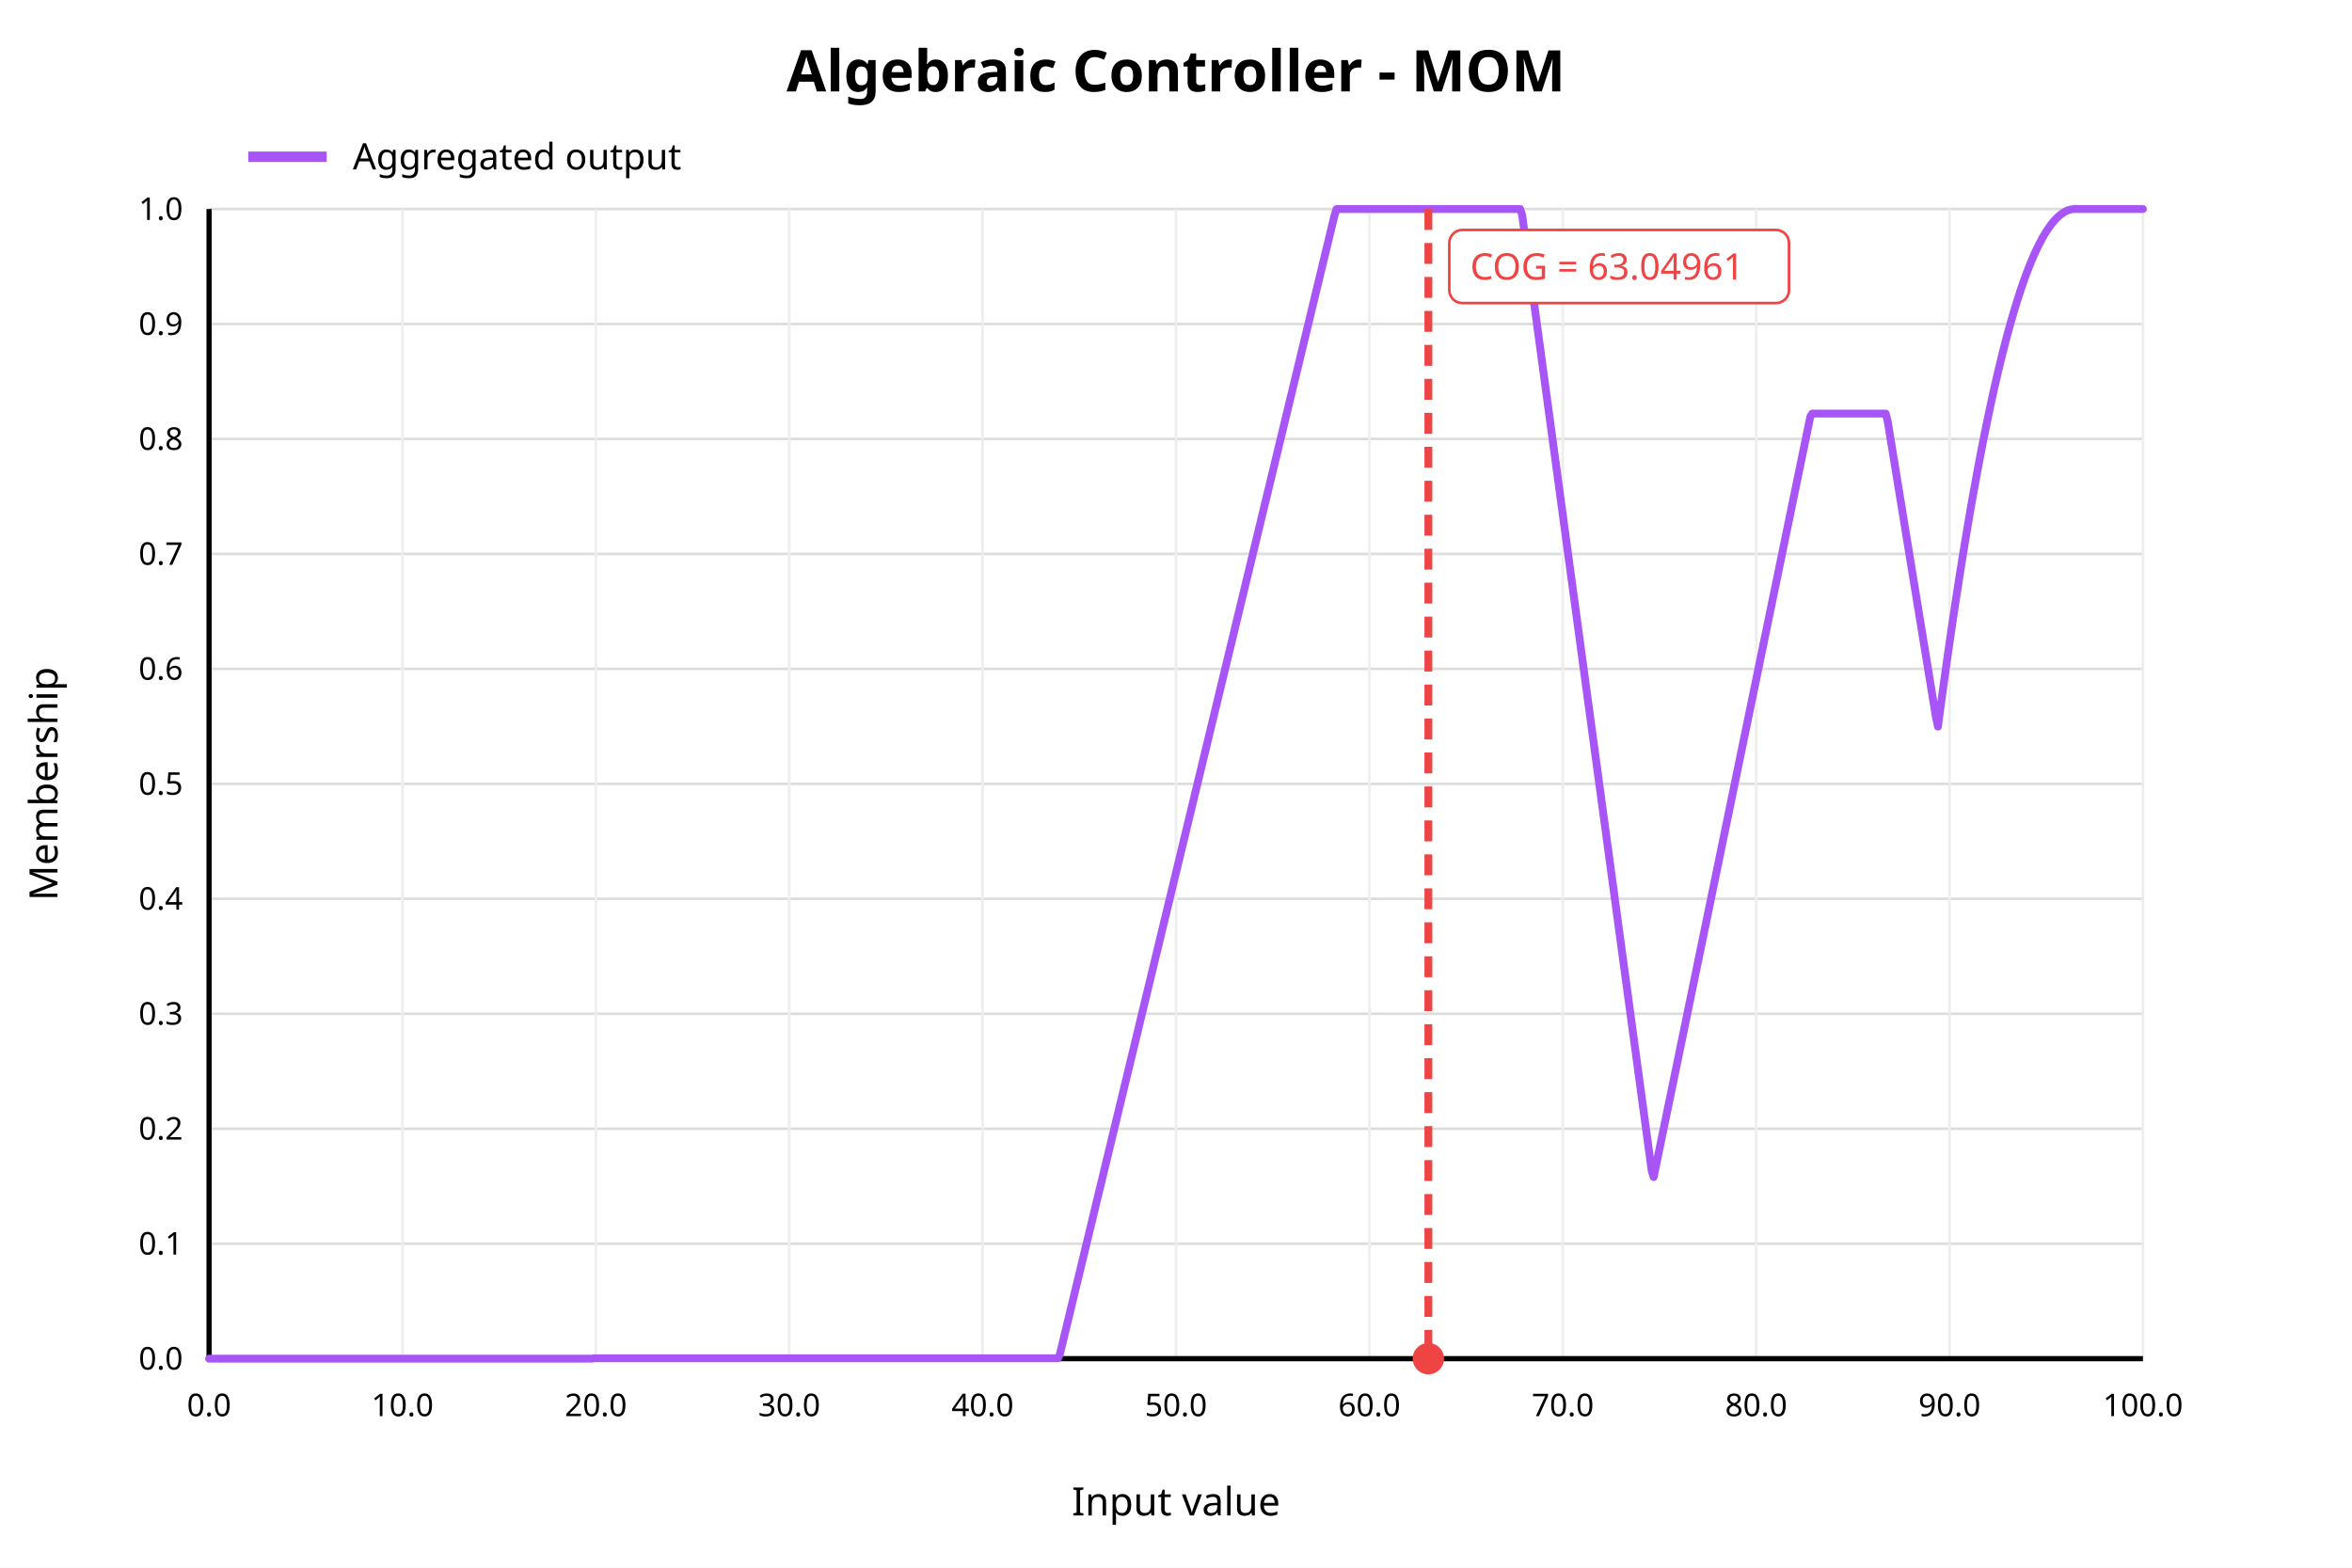
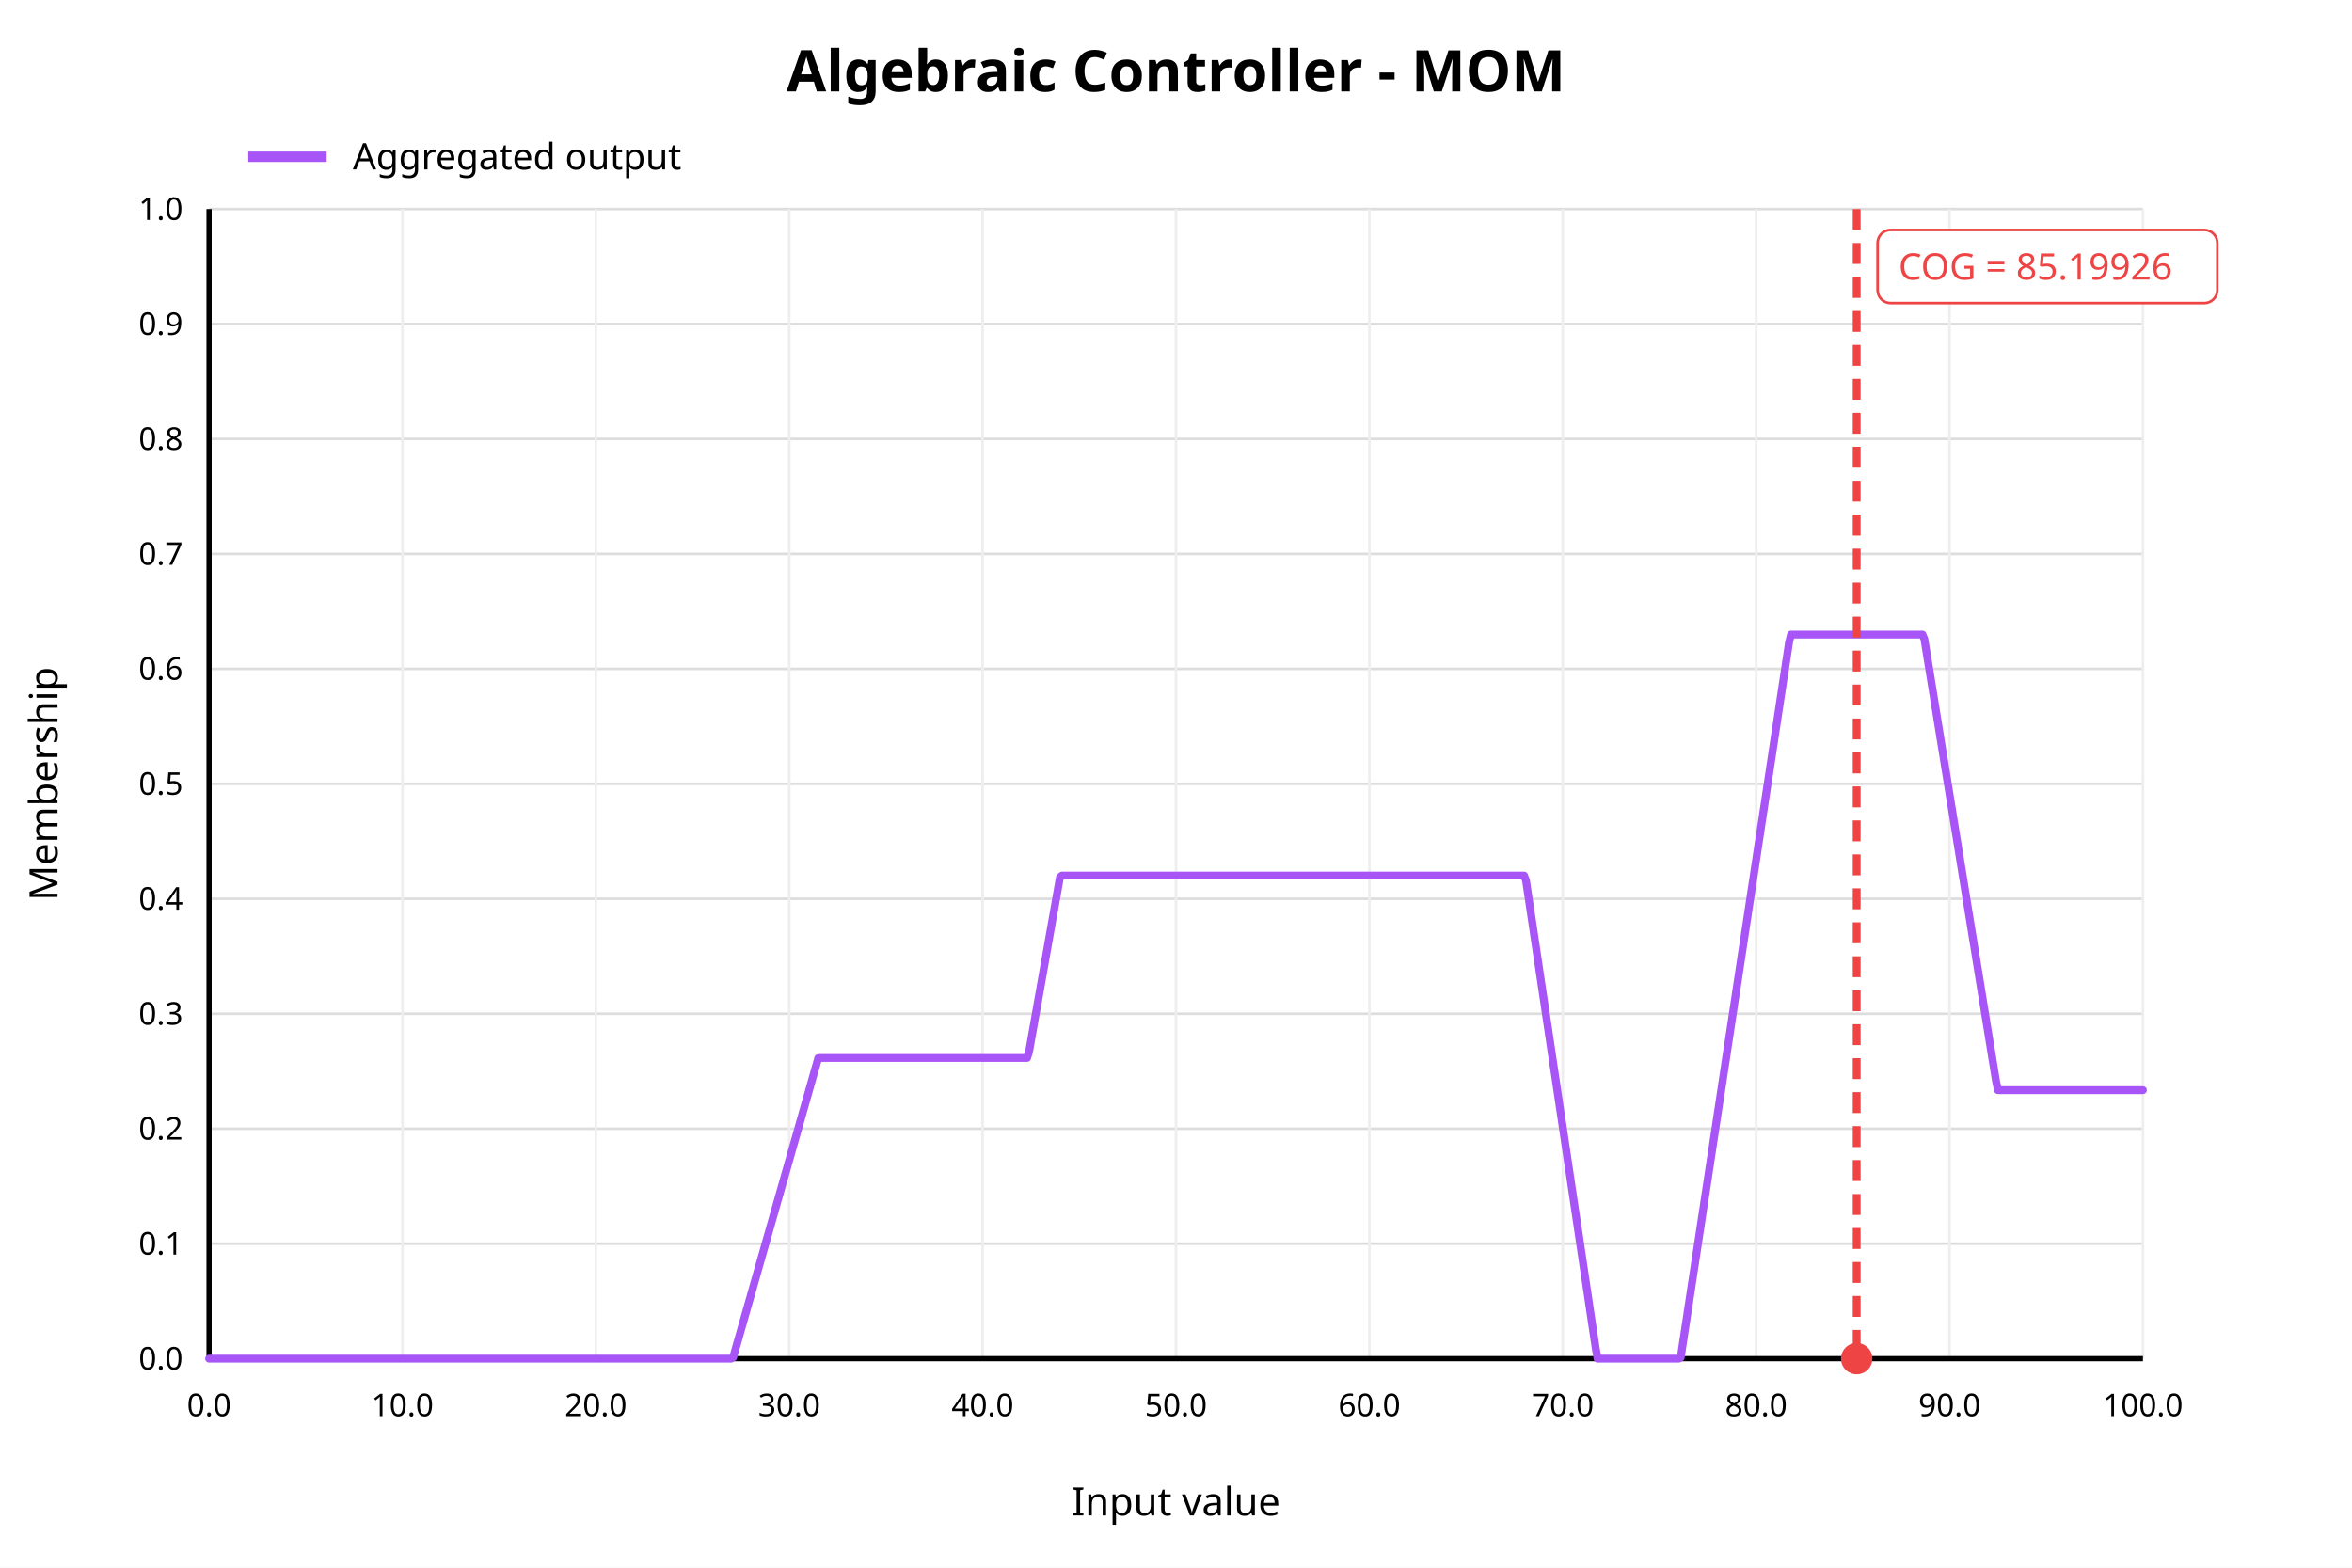
<svg xmlns="http://www.w3.org/2000/svg" width="900" height="600" viewBox="0 0 900 600">
  <rect x="0" y="0" width="900" height="600" fill="white" />
  <text x="450" y="35" text-anchor="middle" font-family="sans-serif" font-size="22" font-weight="bold" fill="black">Algebraic Controller - MOM</text>
  <line x1="80" y1="520.00" x2="820" y2="520.00" stroke="#dddddd" stroke-width="1" />
  <text x="70" y="520.00" text-anchor="end" dominant-baseline="middle" font-family="sans-serif" font-size="12" fill="black">0.0</text>
  <line x1="80" y1="476.00" x2="820" y2="476.00" stroke="#dddddd" stroke-width="1" />
  <text x="70" y="476.00" text-anchor="end" dominant-baseline="middle" font-family="sans-serif" font-size="12" fill="black">0.1</text>
  <line x1="80" y1="432.00" x2="820" y2="432.00" stroke="#dddddd" stroke-width="1" />
  <text x="70" y="432.00" text-anchor="end" dominant-baseline="middle" font-family="sans-serif" font-size="12" fill="black">0.2</text>
  <line x1="80" y1="388.00" x2="820" y2="388.00" stroke="#dddddd" stroke-width="1" />
  <text x="70" y="388.00" text-anchor="end" dominant-baseline="middle" font-family="sans-serif" font-size="12" fill="black">0.3</text>
  <line x1="80" y1="344.00" x2="820" y2="344.00" stroke="#dddddd" stroke-width="1" />
  <text x="70" y="344.00" text-anchor="end" dominant-baseline="middle" font-family="sans-serif" font-size="12" fill="black">0.4</text>
  <line x1="80" y1="300.00" x2="820" y2="300.00" stroke="#dddddd" stroke-width="1" />
  <text x="70" y="300.00" text-anchor="end" dominant-baseline="middle" font-family="sans-serif" font-size="12" fill="black">0.5</text>
  <line x1="80" y1="256.00" x2="820" y2="256.00" stroke="#dddddd" stroke-width="1" />
  <text x="70" y="256.00" text-anchor="end" dominant-baseline="middle" font-family="sans-serif" font-size="12" fill="black">0.6</text>
  <line x1="80" y1="212.00" x2="820" y2="212.00" stroke="#dddddd" stroke-width="1" />
  <text x="70" y="212.00" text-anchor="end" dominant-baseline="middle" font-family="sans-serif" font-size="12" fill="black">0.7</text>
  <line x1="80" y1="168.00" x2="820" y2="168.00" stroke="#dddddd" stroke-width="1" />
  <text x="70" y="168.00" text-anchor="end" dominant-baseline="middle" font-family="sans-serif" font-size="12" fill="black">0.8</text>
  <line x1="80" y1="124.00" x2="820" y2="124.00" stroke="#dddddd" stroke-width="1" />
  <text x="70" y="124.00" text-anchor="end" dominant-baseline="middle" font-family="sans-serif" font-size="12" fill="black">0.9</text>
  <line x1="80" y1="80.00" x2="820" y2="80.00" stroke="#dddddd" stroke-width="1" />
  <text x="70" y="80.00" text-anchor="end" dominant-baseline="middle" font-family="sans-serif" font-size="12" fill="black">1.0</text>
  <line x1="80.00" y1="80" x2="80.00" y2="520" stroke="#eeeeee" stroke-width="1" />
  <text x="80.00" y="542" text-anchor="middle" font-family="sans-serif" font-size="12" fill="black">0.0</text>
  <line x1="154.00" y1="80" x2="154.00" y2="520" stroke="#eeeeee" stroke-width="1" />
  <text x="154.00" y="542" text-anchor="middle" font-family="sans-serif" font-size="12" fill="black">10.0</text>
  <line x1="228.00" y1="80" x2="228.00" y2="520" stroke="#eeeeee" stroke-width="1" />
  <text x="228.00" y="542" text-anchor="middle" font-family="sans-serif" font-size="12" fill="black">20.0</text>
  <line x1="302.00" y1="80" x2="302.00" y2="520" stroke="#eeeeee" stroke-width="1" />
  <text x="302.00" y="542" text-anchor="middle" font-family="sans-serif" font-size="12" fill="black">30.0</text>
  <line x1="376.00" y1="80" x2="376.00" y2="520" stroke="#eeeeee" stroke-width="1" />
  <text x="376.00" y="542" text-anchor="middle" font-family="sans-serif" font-size="12" fill="black">40.0</text>
  <line x1="450.00" y1="80" x2="450.00" y2="520" stroke="#eeeeee" stroke-width="1" />
  <text x="450.00" y="542" text-anchor="middle" font-family="sans-serif" font-size="12" fill="black">50.0</text>
  <line x1="524.00" y1="80" x2="524.00" y2="520" stroke="#eeeeee" stroke-width="1" />
  <text x="524.00" y="542" text-anchor="middle" font-family="sans-serif" font-size="12" fill="black">60.0</text>
  <line x1="598.00" y1="80" x2="598.00" y2="520" stroke="#eeeeee" stroke-width="1" />
  <text x="598.00" y="542" text-anchor="middle" font-family="sans-serif" font-size="12" fill="black">70.0</text>
  <line x1="672.00" y1="80" x2="672.00" y2="520" stroke="#eeeeee" stroke-width="1" />
  <text x="672.00" y="542" text-anchor="middle" font-family="sans-serif" font-size="12" fill="black">80.0</text>
  <line x1="746.00" y1="80" x2="746.00" y2="520" stroke="#eeeeee" stroke-width="1" />
  <text x="746.00" y="542" text-anchor="middle" font-family="sans-serif" font-size="12" fill="black">90.0</text>
  <line x1="820.00" y1="80" x2="820.00" y2="520" stroke="#eeeeee" stroke-width="1" />
  <text x="820.00" y="542" text-anchor="middle" font-family="sans-serif" font-size="12" fill="black">100.0</text>
  <line x1="80" y1="520" x2="820" y2="520" stroke="black" stroke-width="2" />
  <line x1="80" y1="80" x2="80" y2="520" stroke="black" stroke-width="2" />
  <text x="450" y="580" text-anchor="middle" font-family="sans-serif" font-size="15" fill="black">Input value</text>
  <text x="22" y="300" text-anchor="middle" font-family="sans-serif" font-size="15" fill="black" transform="rotate(-90 22 300)">Membership</text>
-   <polyline fill="none" stroke="#a855f7" stroke-width="3" stroke-linejoin="round" stroke-linecap="round" points="80.00,520.00 80.74,520.00 81.48,520.00 82.22,520.00 82.96,520.00 83.70,520.00 84.44,520.00 85.18,520.00 85.92,520.00 86.66,520.00 87.40,520.00 88.14,520.00 88.88,520.00 89.62,520.00 90.36,520.00 91.10,520.00 91.84,520.00 92.58,520.00 93.32,520.00 94.06,520.00 94.80,520.00 95.54,520.00 96.28,520.00 97.02,520.00 97.76,520.00 98.50,520.00 99.24,520.00 99.98,520.00 100.72,520.00 101.46,520.00 102.20,520.00 102.94,520.00 103.68,520.00 104.42,520.00 105.16,520.00 105.90,520.00 106.64,520.00 107.38,520.00 108.12,520.00 108.86,520.00 109.60,520.00 110.34,520.00 111.08,520.00 111.82,520.00 112.56,520.00 113.30,520.00 114.04,520.00 114.78,520.00 115.52,520.00 116.26,520.00 117.00,520.00 117.74,520.00 118.48,520.00 119.22,520.00 119.96,520.00 120.70,520.00 121.44,520.00 122.18,520.00 122.92,520.00 123.66,520.00 124.40,520.00 125.14,520.00 125.88,520.00 126.62,520.00 127.36,520.00 128.10,520.00 128.84,520.00 129.58,520.00 130.32,520.00 131.06,520.00 131.80,520.00 132.54,520.00 133.28,520.00 134.02,520.00 134.76,520.00 135.50,520.00 136.24,520.00 136.98,520.00 137.72,520.00 138.46,520.00 139.20,520.00 139.94,520.00 140.68,520.00 141.42,520.00 142.16,520.00 142.90,520.00 143.64,520.00 144.38,520.00 145.12,520.00 145.86,520.00 146.60,520.00 147.34,520.00 148.08,520.00 148.82,520.00 149.56,520.00 150.30,520.00 151.04,520.00 151.78,520.00 152.52,520.00 153.26,520.00 154.00,520.00 154.74,520.00 155.48,520.00 156.22,520.00 156.96,520.00 157.70,520.00 158.44,520.00 159.18,520.00 159.92,520.00 160.66,520.00 161.40,520.00 162.14,520.00 162.88,520.00 163.62,520.00 164.36,520.00 165.10,520.00 165.84,520.00 166.58,520.00 167.32,520.00 168.06,520.00 168.80,520.00 169.54,520.00 170.28,520.00 171.02,520.00 171.76,520.00 172.50,520.00 173.24,520.00 173.98,520.00 174.72,520.00 175.46,520.00 176.20,520.00 176.94,520.00 177.68,520.00 178.42,520.00 179.16,520.00 179.90,520.00 180.64,520.00 181.38,520.00 182.12,520.00 182.86,520.00 183.60,520.00 184.34,520.00 185.08,520.00 185.82,520.00 186.56,520.00 187.30,520.00 188.04,520.00 188.78,520.00 189.52,520.00 190.26,520.00 191.00,520.00 191.74,520.00 192.48,520.00 193.22,520.00 193.96,520.00 194.70,520.00 195.44,520.00 196.18,520.00 196.92,520.00 197.66,520.00 198.40,520.00 199.14,520.00 199.88,520.00 200.62,520.00 201.36,520.00 202.10,520.00 202.84,520.00 203.58,520.00 204.32,520.00 205.06,520.00 205.80,520.00 206.54,520.00 207.28,520.00 208.02,520.00 208.76,520.00 209.50,520.00 210.24,520.00 210.98,520.00 211.72,520.00 212.46,520.00 213.20,520.00 213.94,520.00 214.68,520.00 215.42,520.00 216.16,520.00 216.90,520.00 217.64,520.00 218.38,520.00 219.12,520.00 219.86,520.00 220.60,520.00 221.34,520.00 222.08,520.00 222.82,520.00 223.56,520.00 224.30,520.00 225.04,520.00 225.78,520.00 226.52,520.00 227.26,519.85 228.00,519.85 228.74,519.85 229.48,519.85 230.22,519.85 230.96,519.85 231.70,519.85 232.44,519.85 233.18,519.85 233.92,519.85 234.66,519.85 235.40,519.85 236.14,519.85 236.88,519.85 237.62,519.85 238.36,519.85 239.10,519.85 239.84,519.85 240.58,519.85 241.32,519.85 242.06,519.85 242.80,519.85 243.54,519.85 244.28,519.85 245.02,519.85 245.76,519.85 246.50,519.85 247.24,519.85 247.98,519.85 248.72,519.85 249.46,519.85 250.20,519.85 250.94,519.85 251.68,519.85 252.42,519.85 253.16,519.85 253.90,519.85 254.64,519.85 255.38,519.85 256.12,519.85 256.86,519.85 257.60,519.85 258.34,519.85 259.08,519.85 259.82,519.85 260.56,519.85 261.30,519.85 262.04,519.85 262.78,519.85 263.52,519.85 264.26,519.85 265.00,519.85 265.74,519.85 266.48,519.85 267.22,519.85 267.96,519.85 268.70,519.85 269.44,519.85 270.18,519.85 270.92,519.85 271.66,519.85 272.40,519.85 273.14,519.85 273.88,519.85 274.62,519.85 275.36,519.85 276.10,519.85 276.84,519.85 277.58,519.85 278.32,519.85 279.06,519.85 279.80,519.85 280.54,519.85 281.28,519.85 282.02,519.85 282.76,519.85 283.50,519.85 284.24,519.85 284.98,519.85 285.72,519.85 286.46,519.85 287.20,519.85 287.94,519.85 288.68,519.85 289.42,519.85 290.16,519.85 290.90,519.85 291.64,519.85 292.38,519.85 293.12,519.85 293.86,519.85 294.60,519.85 295.34,519.85 296.08,519.85 296.82,519.85 297.56,519.85 298.30,519.85 299.04,519.85 299.78,519.85 300.52,519.85 301.26,519.85 302.00,519.85 302.74,519.85 303.48,519.85 304.22,519.85 304.96,519.85 305.70,519.85 306.44,519.85 307.18,519.85 307.92,519.85 308.66,519.85 309.40,519.85 310.14,519.85 310.88,519.85 311.62,519.85 312.36,519.85 313.10,519.85 313.84,519.85 314.58,519.85 315.32,519.85 316.06,519.85 316.80,519.85 317.54,519.85 318.28,519.85 319.02,519.85 319.76,519.85 320.50,519.85 321.24,519.85 321.98,519.85 322.72,519.85 323.46,519.85 324.20,519.85 324.94,519.85 325.68,519.85 326.42,519.85 327.16,519.85 327.90,519.85 328.64,519.85 329.38,519.85 330.12,519.85 330.86,519.85 331.60,519.85 332.34,519.85 333.08,519.85 333.82,519.85 334.56,519.85 335.30,519.85 336.04,519.85 336.78,519.85 337.52,519.85 338.26,519.85 339.00,519.85 339.74,519.85 340.48,519.85 341.22,519.85 341.96,519.85 342.70,519.85 343.44,519.85 344.18,519.85 344.92,519.85 345.66,519.85 346.40,519.85 347.14,519.85 347.88,519.85 348.62,519.85 349.36,519.85 350.10,519.85 350.84,519.85 351.58,519.85 352.32,519.85 353.06,519.85 353.80,519.85 354.54,519.85 355.28,519.85 356.02,519.85 356.76,519.85 357.50,519.85 358.24,519.85 358.98,519.85 359.72,519.85 360.46,519.85 361.20,519.85 361.94,519.85 362.68,519.85 363.42,519.85 364.16,519.85 364.90,519.85 365.64,519.85 366.38,519.85 367.12,519.85 367.86,519.85 368.60,519.85 369.34,519.85 370.08,519.85 370.82,519.85 371.56,519.85 372.30,519.85 373.04,519.85 373.78,519.85 374.52,519.85 375.26,519.85 376.00,519.85 376.74,519.85 377.48,519.85 378.22,519.85 378.96,519.85 379.70,519.85 380.44,519.85 381.18,519.85 381.92,519.85 382.66,519.85 383.40,519.85 384.14,519.85 384.88,519.85 385.62,519.85 386.36,519.85 387.10,519.85 387.84,519.85 388.58,519.85 389.32,519.85 390.06,519.85 390.80,519.85 391.54,519.85 392.28,519.85 393.02,519.85 393.76,519.85 394.50,519.85 395.24,519.85 395.98,519.85 396.72,519.85 397.46,519.85 398.20,519.85 398.94,519.85 399.68,519.85 400.42,519.85 401.16,519.85 401.90,519.85 402.64,519.85 403.38,519.85 404.12,519.85 404.86,519.85 405.60,518.15 406.34,515.08 407.08,512.01 407.82,508.94 408.56,505.87 409.30,502.80 410.04,499.73 410.78,496.66 411.52,493.59 412.26,490.52 413.00,487.45 413.74,484.38 414.48,481.32 415.22,478.25 415.96,475.18 416.70,472.11 417.44,469.04 418.18,465.97 418.92,462.90 419.66,459.83 420.40,456.76 421.14,453.69 421.88,450.62 422.62,447.55 423.36,444.49 424.10,441.42 424.84,438.35 425.58,435.28 426.32,432.21 427.06,429.14 427.80,426.07 428.54,423.00 429.28,419.93 430.02,416.86 430.76,413.79 431.50,410.72 432.24,407.66 432.98,404.59 433.72,401.52 434.46,398.45 435.20,395.38 435.94,392.31 436.68,389.24 437.42,386.17 438.16,383.10 438.90,380.03 439.64,376.96 440.38,373.89 441.12,370.83 441.86,367.76 442.60,364.69 443.34,361.62 444.08,358.55 444.82,355.48 445.56,352.41 446.30,349.34 447.04,346.27 447.78,343.20 448.52,340.13 449.26,337.06 450.00,334.00 450.74,330.93 451.48,327.86 452.22,324.79 452.96,321.72 453.70,318.65 454.44,315.58 455.18,312.51 455.92,309.44 456.66,306.37 457.40,303.30 458.14,300.23 458.88,297.17 459.62,294.10 460.36,291.03 461.10,287.96 461.84,284.89 462.58,281.82 463.32,278.75 464.06,275.68 464.80,272.61 465.54,269.54 466.28,266.47 467.02,263.40 467.76,260.34 468.50,257.27 469.24,254.20 469.98,251.13 470.72,248.06 471.46,244.99 472.20,241.92 472.94,238.85 473.68,235.78 474.42,232.71 475.16,229.64 475.90,226.57 476.64,223.51 477.38,220.44 478.12,217.37 478.86,214.30 479.60,211.23 480.34,208.16 481.08,205.09 481.82,202.02 482.56,198.95 483.30,195.88 484.04,192.81 484.78,189.74 485.52,186.68 486.26,183.61 487.00,180.54 487.74,177.47 488.48,174.40 489.22,171.33 489.96,168.26 490.70,165.19 491.44,162.12 492.18,159.05 492.92,155.98 493.66,152.91 494.40,149.85 495.14,146.78 495.88,143.71 496.62,140.64 497.36,137.57 498.10,134.50 498.84,131.43 499.58,128.36 500.32,125.29 501.06,122.22 501.80,119.15 502.54,116.08 503.28,113.02 504.02,109.95 504.76,106.88 505.50,103.81 506.24,100.74 506.98,97.67 507.72,94.60 508.46,91.53 509.20,88.46 509.94,85.39 510.68,82.32 511.42,80.00 512.16,80.00 512.90,80.00 513.64,80.00 514.38,80.00 515.12,80.00 515.86,80.00 516.60,80.00 517.34,80.00 518.08,80.00 518.82,80.00 519.56,80.00 520.30,80.00 521.04,80.00 521.78,80.00 522.52,80.00 523.26,80.00 524.00,80.00 524.74,80.00 525.48,80.00 526.22,80.00 526.96,80.00 527.70,80.00 528.44,80.00 529.18,80.00 529.92,80.00 530.66,80.00 531.40,80.00 532.14,80.00 532.88,80.00 533.62,80.00 534.36,80.00 535.10,80.00 535.84,80.00 536.58,80.00 537.32,80.00 538.06,80.00 538.80,80.00 539.54,80.00 540.28,80.00 541.02,80.00 541.76,80.00 542.50,80.00 543.24,80.00 543.98,80.00 544.72,80.00 545.46,80.00 546.20,80.00 546.94,80.00 547.68,80.00 548.42,80.00 549.16,80.00 549.90,80.00 550.64,80.00 551.38,80.00 552.12,80.00 552.86,80.00 553.60,80.00 554.34,80.00 555.08,80.00 555.82,80.00 556.56,80.00 557.30,80.00 558.04,80.00 558.78,80.00 559.52,80.00 560.26,80.00 561.00,80.00 561.74,80.00 562.48,80.00 563.22,80.00 563.96,80.00 564.70,80.00 565.44,80.00 566.18,80.00 566.92,80.00 567.66,80.00 568.40,80.00 569.14,80.00 569.88,80.00 570.62,80.00 571.36,80.00 572.10,80.00 572.84,80.00 573.58,80.00 574.32,80.00 575.06,80.00 575.80,80.00 576.54,80.00 577.28,80.00 578.02,80.00 578.76,80.00 579.50,80.00 580.24,80.00 580.98,80.00 581.72,80.00 582.46,82.32 583.20,87.78 583.94,93.24 584.68,98.70 585.42,104.16 586.16,109.62 586.90,115.08 587.64,120.54 588.38,126.01 589.12,131.47 589.86,136.93 590.60,142.39 591.34,147.85 592.08,153.31 592.82,158.77 593.56,164.23 594.30,169.69 595.04,175.15 595.78,180.61 596.52,186.07 597.26,191.54 598.00,197.00 598.74,202.46 599.48,207.92 600.22,213.38 600.96,218.84 601.70,224.30 602.44,229.76 603.18,235.22 603.92,240.68 604.66,246.14 605.40,251.60 606.14,257.07 606.88,262.53 607.62,267.99 608.36,273.45 609.10,278.91 609.84,284.37 610.58,289.83 611.32,295.29 612.06,300.75 612.80,306.21 613.54,311.67 614.28,317.13 615.02,322.60 615.76,328.06 616.50,333.52 617.24,338.98 617.98,344.44 618.72,349.90 619.46,355.36 620.20,360.82 620.94,366.28 621.68,371.74 622.42,377.20 623.16,382.66 623.90,388.12 624.64,393.59 625.38,399.05 626.12,404.51 626.86,409.97 627.60,415.43 628.34,420.89 629.08,426.35 629.82,431.81 630.56,437.27 631.30,442.73 632.04,448.19 632.78,450.50 633.52,446.91 634.26,443.32 635.00,439.73 635.74,436.13 636.48,432.54 637.22,428.95 637.96,425.35 638.70,421.76 639.44,418.17 640.18,414.57 640.92,410.98 641.66,407.39 642.40,403.80 643.14,400.20 643.88,396.61 644.62,393.02 645.36,389.42 646.10,385.83 646.84,382.24 647.58,378.65 648.32,375.05 649.06,371.46 649.80,367.87 650.54,364.27 651.28,360.68 652.02,357.09 652.76,353.50 653.50,349.90 654.24,346.31 654.98,342.72 655.72,339.12 656.46,335.53 657.20,331.94 657.94,328.35 658.68,324.75 659.42,321.16 660.16,317.57 660.90,313.97 661.64,310.38 662.38,306.79 663.12,303.20 663.86,299.60 664.60,296.01 665.34,292.42 666.08,288.82 666.82,285.23 667.56,281.64 668.30,278.05 669.04,274.45 669.78,270.86 670.52,267.27 671.26,263.67 672.00,260.08 672.74,256.49 673.48,252.89 674.22,249.30 674.96,245.71 675.70,242.12 676.44,238.52 677.18,234.93 677.92,231.34 678.66,227.74 679.40,224.15 680.14,220.56 680.88,216.97 681.62,213.37 682.36,209.78 683.10,206.19 683.84,202.59 684.58,199.00 685.32,195.41 686.06,191.82 686.80,188.22 687.54,184.63 688.28,181.04 689.02,177.44 689.76,173.85 690.50,170.26 691.24,166.67 691.98,163.07 692.72,159.48 693.46,158.30 694.20,158.30 694.94,158.30 695.68,158.30 696.42,158.30 697.16,158.30 697.90,158.30 698.64,158.30 699.38,158.30 700.12,158.30 700.86,158.30 701.60,158.30 702.34,158.30 703.08,158.30 703.82,158.30 704.56,158.30 705.30,158.30 706.04,158.30 706.78,158.30 707.52,158.30 708.26,158.30 709.00,158.30 709.74,158.30 710.48,158.30 711.22,158.30 711.96,158.30 712.70,158.30 713.44,158.30 714.18,158.30 714.92,158.30 715.66,158.30 716.40,158.30 717.14,158.30 717.88,158.30 718.62,158.30 719.36,158.30 720.10,158.30 720.84,158.30 721.58,158.30 722.32,161.19 723.06,165.73 723.80,170.27 724.54,174.81 725.28,179.35 726.02,183.89 726.76,188.43 727.50,192.97 728.24,197.51 728.98,202.06 729.72,206.60 730.46,211.14 731.20,215.68 731.94,220.22 732.68,224.76 733.42,229.30 734.16,233.84 734.90,238.38 735.64,242.92 736.38,247.47 737.12,252.01 737.86,256.55 738.60,261.09 739.34,265.63 740.08,270.17 740.82,274.71 741.56,278.09 742.30,272.53 743.04,267.05 743.78,261.65 744.52,256.33 745.26,251.09 746.00,245.93 746.74,240.84 747.48,235.84 748.22,230.91 748.96,226.07 749.70,221.30 750.44,216.61 751.18,212.00 751.92,207.47 752.66,203.02 753.40,198.65 754.14,194.36 754.88,190.14 755.62,186.01 756.36,181.95 757.10,177.98 757.84,174.08 758.58,170.26 759.32,166.52 760.06,162.86 760.80,159.28 761.54,155.78 762.28,152.36 763.02,149.01 763.76,145.75 764.50,142.56 765.24,139.46 765.98,136.43 766.72,133.48 767.46,130.61 768.20,127.82 768.94,125.11 769.68,122.48 770.42,119.93 771.16,117.46 771.90,115.06 772.64,112.75 773.38,110.51 774.12,108.35 774.86,106.27 775.60,104.27 776.34,102.35 777.08,100.51 777.82,98.75 778.56,97.07 779.30,95.47 780.04,93.94 780.78,92.50 781.52,91.13 782.26,89.84 783.00,88.63 783.74,87.50 784.48,86.45 785.22,85.48 785.96,84.59 786.70,83.78 787.44,83.05 788.18,82.39 788.92,81.82 789.66,81.32 790.40,80.90 791.14,80.56 791.88,80.30 792.62,80.12 793.36,80.02 794.10,80.00 794.84,80.00 795.58,80.00 796.32,80.00 797.06,80.00 797.80,80.00 798.54,80.00 799.28,80.00 800.02,80.00 800.76,80.00 801.50,80.00 802.24,80.00 802.98,80.00 803.72,80.00 804.46,80.00 805.20,80.00 805.94,80.00 806.68,80.00 807.42,80.00 808.16,80.00 808.90,80.00 809.64,80.00 810.38,80.00 811.12,80.00 811.86,80.00 812.60,80.00 813.34,80.00 814.08,80.00 814.82,80.00 815.56,80.00 816.30,80.00 817.04,80.00 817.78,80.00 818.52,80.00 819.26,80.00 820.00,80.00" />
-   <line x1="546.57" y1="80" x2="546.57" y2="520" stroke="#ef4444" stroke-width="3" stroke-dasharray="8 5" />
-   <circle cx="546.57" cy="520" r="6" fill="#ef4444" />
-   <rect x="554.57" y="88" width="130" height="28" rx="5" fill="white" stroke="#ef4444" />
-   <text x="562.57" y="107" font-family="sans-serif" font-size="14" fill="#ef4444">COG = 63.04961</text>
+   <polyline fill="none" stroke="#a855f7" stroke-width="3" stroke-linejoin="round" stroke-linecap="round" points="80.00,520.00 80.74,520.00 81.48,520.00 82.22,520.00 82.96,520.00 83.70,520.00 84.44,520.00 85.18,520.00 85.92,520.00 86.66,520.00 87.40,520.00 88.14,520.00 88.88,520.00 89.62,520.00 90.36,520.00 91.10,520.00 91.84,520.00 92.58,520.00 93.32,520.00 94.06,520.00 94.80,520.00 95.54,520.00 96.28,520.00 97.02,520.00 97.76,520.00 98.50,520.00 99.24,520.00 99.98,520.00 100.72,520.00 101.46,520.00 102.20,520.00 102.94,520.00 103.68,520.00 104.42,520.00 105.16,520.00 105.90,520.00 106.64,520.00 107.38,520.00 108.12,520.00 108.86,520.00 109.60,520.00 110.34,520.00 111.08,520.00 111.82,520.00 112.56,520.00 113.30,520.00 114.04,520.00 114.78,520.00 115.52,520.00 116.26,520.00 117.00,520.00 117.74,520.00 118.48,520.00 119.22,520.00 119.96,520.00 120.70,520.00 121.44,520.00 122.18,520.00 122.92,520.00 123.66,520.00 124.40,520.00 125.14,520.00 125.88,520.00 126.62,520.00 127.36,520.00 128.10,520.00 128.84,520.00 129.58,520.00 130.32,520.00 131.06,520.00 131.80,520.00 132.54,520.00 133.28,520.00 134.02,520.00 134.76,520.00 135.50,520.00 136.24,520.00 136.98,520.00 137.72,520.00 138.46,520.00 139.20,520.00 139.94,520.00 140.68,520.00 141.42,520.00 142.16,520.00 142.90,520.00 143.64,520.00 144.38,520.00 145.12,520.00 145.86,520.00 146.60,520.00 147.34,520.00 148.08,520.00 148.82,520.00 149.56,520.00 150.30,520.00 151.04,520.00 151.78,520.00 152.52,520.00 153.26,520.00 154.00,520.00 154.74,520.00 155.48,520.00 156.22,520.00 156.96,520.00 157.70,520.00 158.44,520.00 159.18,520.00 159.92,520.00 160.66,520.00 161.40,520.00 162.14,520.00 162.88,520.00 163.62,520.00 164.36,520.00 165.10,520.00 165.84,520.00 166.58,520.00 167.32,520.00 168.06,520.00 168.80,520.00 169.54,520.00 170.28,520.00 171.02,520.00 171.76,520.00 172.50,520.00 173.24,520.00 173.98,520.00 174.72,520.00 175.46,520.00 176.20,520.00 176.94,520.00 177.68,520.00 178.42,520.00 179.16,520.00 179.90,520.00 180.64,520.00 181.38,520.00 182.12,520.00 182.86,520.00 183.60,520.00 184.34,520.00 185.08,520.00 185.82,520.00 186.56,520.00 187.30,520.00 188.04,520.00 188.78,520.00 189.52,520.00 190.26,520.00 191.00,520.00 191.74,520.00 192.48,520.00 193.22,520.00 193.96,520.00 194.70,520.00 195.44,520.00 196.18,520.00 196.92,520.00 197.66,520.00 198.40,520.00 199.14,520.00 199.88,520.00 200.62,520.00 201.36,520.00 202.10,520.00 202.84,520.00 203.58,520.00 204.32,520.00 205.06,520.00 205.80,520.00 206.54,520.00 207.28,520.00 208.02,520.00 208.76,520.00 209.50,520.00 210.24,520.00 210.98,520.00 211.72,520.00 212.46,520.00 213.20,520.00 213.94,520.00 214.68,520.00 215.42,520.00 216.16,520.00 216.90,520.00 217.64,520.00 218.38,520.00 219.12,520.00 219.86,520.00 220.60,520.00 221.34,520.00 222.08,520.00 222.82,520.00 223.56,520.00 224.30,520.00 225.04,520.00 225.78,520.00 226.52,520.00 227.26,520.00 228.00,520.00 228.74,520.00 229.48,520.00 230.22,520.00 230.96,520.00 231.70,520.00 232.44,520.00 233.18,520.00 233.92,520.00 234.66,520.00 235.40,520.00 236.14,520.00 236.88,520.00 237.62,520.00 238.36,520.00 239.10,520.00 239.84,520.00 240.58,520.00 241.32,520.00 242.06,520.00 242.80,520.00 243.54,520.00 244.28,520.00 245.02,520.00 245.76,520.00 246.50,520.00 247.24,520.00 247.98,520.00 248.72,520.00 249.46,520.00 250.20,520.00 250.94,520.00 251.68,520.00 252.42,520.00 253.16,520.00 253.90,520.00 254.64,520.00 255.38,520.00 256.12,520.00 256.86,520.00 257.60,520.00 258.34,520.00 259.08,520.00 259.82,520.00 260.56,520.00 261.30,520.00 262.04,520.00 262.78,520.00 263.52,520.00 264.26,520.00 265.00,520.00 265.74,520.00 266.48,520.00 267.22,520.00 267.96,520.00 268.70,520.00 269.44,520.00 270.18,520.00 270.92,520.00 271.66,520.00 272.40,520.00 273.14,520.00 273.88,520.00 274.62,520.00 275.36,520.00 276.10,520.00 276.84,520.00 277.58,520.00 278.32,520.00 279.06,520.00 279.80,520.00 280.54,519.53 281.28,516.93 282.02,514.32 282.76,511.72 283.50,509.12 284.24,506.51 284.98,503.91 285.72,501.31 286.46,498.70 287.20,496.10 287.94,493.50 288.68,490.89 289.42,488.29 290.16,485.68 290.90,483.08 291.64,480.48 292.38,477.87 293.12,475.27 293.86,472.67 294.60,470.06 295.34,467.46 296.08,464.86 296.82,462.25 297.56,459.65 298.30,457.05 299.04,454.44 299.78,451.84 300.52,449.23 301.26,446.63 302.00,444.03 302.74,441.42 303.48,438.82 304.22,436.22 304.96,433.61 305.70,431.01 306.44,428.41 307.18,425.80 307.92,423.20 308.66,420.59 309.40,417.99 310.14,415.39 310.88,412.78 311.62,410.18 312.36,407.58 313.10,404.97 313.84,404.91 314.58,404.91 315.32,404.91 316.06,404.91 316.80,404.91 317.54,404.91 318.28,404.91 319.02,404.91 319.76,404.91 320.50,404.91 321.24,404.91 321.98,404.91 322.72,404.91 323.46,404.91 324.20,404.91 324.94,404.91 325.68,404.91 326.42,404.91 327.16,404.91 327.90,404.91 328.64,404.91 329.38,404.91 330.12,404.91 330.86,404.91 331.60,404.91 332.34,404.91 333.08,404.91 333.82,404.91 334.56,404.91 335.30,404.91 336.04,404.91 336.78,404.91 337.52,404.91 338.26,404.91 339.00,404.91 339.74,404.91 340.48,404.91 341.22,404.91 341.96,404.91 342.70,404.91 343.44,404.91 344.18,404.91 344.92,404.91 345.66,404.91 346.40,404.91 347.14,404.91 347.88,404.91 348.62,404.91 349.36,404.91 350.10,404.91 350.84,404.91 351.58,404.91 352.32,404.91 353.06,404.91 353.80,404.91 354.54,404.91 355.28,404.91 356.02,404.91 356.76,404.91 357.50,404.91 358.24,404.91 358.98,404.91 359.72,404.91 360.46,404.91 361.20,404.91 361.94,404.91 362.68,404.91 363.42,404.91 364.16,404.91 364.90,404.91 365.64,404.91 366.38,404.91 367.12,404.91 367.86,404.91 368.60,404.91 369.34,404.91 370.08,404.91 370.82,404.91 371.56,404.91 372.30,404.91 373.04,404.91 373.78,404.91 374.52,404.91 375.26,404.91 376.00,404.91 376.74,404.91 377.48,404.91 378.22,404.91 378.96,404.91 379.70,404.91 380.44,404.91 381.18,404.91 381.92,404.91 382.66,404.91 383.40,404.91 384.14,404.91 384.88,404.91 385.62,404.91 386.36,404.91 387.10,404.91 387.84,404.91 388.58,404.91 389.32,404.91 390.06,404.91 390.80,404.91 391.54,404.91 392.28,404.91 393.02,404.91 393.76,402.58 394.50,398.40 395.24,394.22 395.98,390.04 396.72,385.86 397.46,381.68 398.20,377.50 398.94,373.32 399.68,369.13 400.42,364.95 401.16,360.77 401.90,356.59 402.64,352.41 403.38,348.23 404.12,344.05 404.86,339.87 405.60,335.69 406.34,335.10 407.08,335.10 407.82,335.10 408.56,335.10 409.30,335.10 410.04,335.10 410.78,335.10 411.52,335.10 412.26,335.10 413.00,335.10 413.74,335.10 414.48,335.10 415.22,335.10 415.96,335.10 416.70,335.10 417.44,335.10 418.18,335.10 418.92,335.10 419.66,335.10 420.40,335.10 421.14,335.10 421.88,335.10 422.62,335.10 423.36,335.10 424.10,335.10 424.84,335.10 425.58,335.10 426.32,335.10 427.06,335.10 427.80,335.10 428.54,335.10 429.28,335.10 430.02,335.10 430.76,335.10 431.50,335.10 432.24,335.10 432.98,335.10 433.72,335.10 434.46,335.10 435.20,335.10 435.94,335.10 436.68,335.10 437.42,335.10 438.16,335.10 438.90,335.10 439.64,335.10 440.38,335.10 441.12,335.10 441.86,335.10 442.60,335.10 443.34,335.10 444.08,335.10 444.82,335.10 445.56,335.10 446.30,335.10 447.04,335.10 447.78,335.10 448.52,335.10 449.26,335.10 450.00,335.10 450.74,335.10 451.48,335.10 452.22,335.10 452.96,335.10 453.70,335.10 454.44,335.10 455.18,335.10 455.92,335.10 456.66,335.10 457.40,335.10 458.14,335.10 458.88,335.10 459.62,335.10 460.36,335.10 461.10,335.10 461.84,335.10 462.58,335.10 463.32,335.10 464.06,335.10 464.80,335.10 465.54,335.10 466.28,335.10 467.02,335.10 467.76,335.10 468.50,335.10 469.24,335.10 469.98,335.10 470.72,335.10 471.46,335.10 472.20,335.10 472.94,335.10 473.68,335.10 474.42,335.10 475.16,335.10 475.90,335.10 476.64,335.10 477.38,335.10 478.12,335.10 478.86,335.10 479.60,335.10 480.34,335.10 481.08,335.10 481.82,335.10 482.56,335.10 483.30,335.10 484.04,335.10 484.78,335.10 485.52,335.10 486.26,335.10 487.00,335.10 487.74,335.10 488.48,335.10 489.22,335.10 489.96,335.10 490.70,335.10 491.44,335.10 492.18,335.10 492.92,335.10 493.66,335.10 494.40,335.10 495.14,335.10 495.88,335.10 496.62,335.10 497.36,335.10 498.10,335.10 498.84,335.10 499.58,335.10 500.32,335.10 501.06,335.10 501.80,335.10 502.54,335.10 503.28,335.10 504.02,335.10 504.76,335.10 505.50,335.10 506.24,335.10 506.98,335.10 507.72,335.10 508.46,335.10 509.20,335.10 509.94,335.10 510.68,335.10 511.42,335.10 512.16,335.10 512.90,335.10 513.64,335.10 514.38,335.10 515.12,335.10 515.86,335.10 516.60,335.10 517.34,335.10 518.08,335.10 518.82,335.10 519.56,335.10 520.30,335.10 521.04,335.10 521.78,335.10 522.52,335.10 523.26,335.10 524.00,335.10 524.74,335.10 525.48,335.10 526.22,335.10 526.96,335.10 527.70,335.10 528.44,335.10 529.18,335.10 529.92,335.10 530.66,335.10 531.40,335.10 532.14,335.10 532.88,335.10 533.62,335.10 534.36,335.10 535.10,335.10 535.84,335.10 536.58,335.10 537.32,335.10 538.06,335.10 538.80,335.10 539.54,335.10 540.28,335.10 541.02,335.10 541.76,335.10 542.50,335.10 543.24,335.10 543.98,335.10 544.72,335.10 545.46,335.10 546.20,335.10 546.94,335.10 547.68,335.10 548.42,335.10 549.16,335.10 549.90,335.10 550.64,335.10 551.38,335.10 552.12,335.10 552.86,335.10 553.60,335.10 554.34,335.10 555.08,335.10 555.82,335.10 556.56,335.10 557.30,335.10 558.04,335.10 558.78,335.10 559.52,335.10 560.26,335.10 561.00,335.10 561.74,335.10 562.48,335.10 563.22,335.10 563.96,335.10 564.70,335.10 565.44,335.10 566.18,335.10 566.92,335.10 567.66,335.10 568.40,335.10 569.14,335.10 569.88,335.10 570.62,335.10 571.36,335.10 572.10,335.10 572.84,335.10 573.58,335.10 574.32,335.10 575.06,335.10 575.80,335.10 576.54,335.10 577.28,335.10 578.02,335.10 578.76,335.10 579.50,335.10 580.24,335.10 580.98,335.10 581.72,335.10 582.46,335.10 583.20,335.10 583.94,337.06 584.68,342.03 585.42,347.00 586.16,351.96 586.90,356.93 587.64,361.89 588.38,366.86 589.12,371.82 589.86,376.79 590.60,381.75 591.34,386.72 592.08,391.68 592.82,396.65 593.56,401.61 594.30,406.58 595.04,411.54 595.78,416.51 596.52,421.47 597.26,426.44 598.00,431.40 598.74,436.37 599.48,441.33 600.22,446.30 600.96,451.26 601.70,456.23 602.44,461.19 603.18,466.16 603.92,471.12 604.66,476.09 605.40,481.05 606.14,486.02 606.88,490.98 607.62,495.95 608.36,500.91 609.10,505.88 609.84,510.84 610.58,515.81 611.32,520.00 612.06,520.00 612.80,520.00 613.54,520.00 614.28,520.00 615.02,520.00 615.76,520.00 616.50,520.00 617.24,520.00 617.98,520.00 618.72,520.00 619.46,520.00 620.20,520.00 620.94,520.00 621.68,520.00 622.42,520.00 623.16,520.00 623.90,520.00 624.64,520.00 625.38,520.00 626.12,520.00 626.86,520.00 627.60,520.00 628.34,520.00 629.08,520.00 629.82,520.00 630.56,520.00 631.30,520.00 632.04,520.00 632.78,520.00 633.52,520.00 634.26,520.00 635.00,520.00 635.74,520.00 636.48,520.00 637.22,520.00 637.96,520.00 638.70,520.00 639.44,520.00 640.18,520.00 640.92,520.00 641.66,520.00 642.40,520.00 643.14,519.58 643.88,514.70 644.62,509.81 645.36,504.92 646.10,500.04 646.84,495.15 647.58,490.26 648.32,485.37 649.06,480.49 649.80,475.60 650.54,470.71 651.28,465.82 652.02,460.94 652.76,456.05 653.50,451.16 654.24,446.28 654.98,441.39 655.72,436.50 656.46,431.61 657.20,426.73 657.94,421.84 658.68,416.95 659.42,412.07 660.16,407.18 660.90,402.29 661.64,397.40 662.38,392.52 663.12,387.63 663.86,382.74 664.60,377.86 665.34,372.97 666.08,368.08 666.82,363.19 667.56,358.31 668.30,353.42 669.04,348.53 669.78,343.65 670.52,338.76 671.26,333.87 672.00,328.98 672.74,324.10 673.48,319.21 674.22,314.32 674.96,309.44 675.70,304.55 676.44,299.66 677.18,294.77 677.92,289.89 678.66,285.00 679.40,280.11 680.14,275.23 680.88,270.34 681.62,265.45 682.36,260.56 683.10,255.68 683.84,250.79 684.58,245.90 685.32,242.86 686.06,242.86 686.80,242.86 687.54,242.86 688.28,242.86 689.02,242.86 689.76,242.86 690.50,242.86 691.24,242.86 691.98,242.86 692.72,242.86 693.46,242.86 694.20,242.86 694.94,242.86 695.68,242.86 696.42,242.86 697.16,242.86 697.90,242.86 698.64,242.86 699.38,242.86 700.12,242.86 700.86,242.86 701.60,242.86 702.34,242.86 703.08,242.86 703.82,242.86 704.56,242.86 705.30,242.86 706.04,242.86 706.78,242.86 707.52,242.86 708.26,242.86 709.00,242.86 709.74,242.86 710.48,242.86 711.22,242.86 711.96,242.86 712.70,242.86 713.44,242.86 714.18,242.86 714.92,242.86 715.66,242.86 716.40,242.86 717.14,242.86 717.88,242.86 718.62,242.86 719.36,242.86 720.10,242.86 720.84,242.86 721.58,242.86 722.32,242.86 723.06,242.86 723.80,242.86 724.54,242.86 725.28,242.86 726.02,242.86 726.76,242.86 727.50,242.86 728.24,242.86 728.98,242.86 729.72,242.86 730.46,242.86 731.20,242.86 731.94,242.86 732.68,242.86 733.42,242.86 734.16,242.86 734.90,242.86 735.64,242.86 736.38,244.66 737.12,249.23 737.86,253.80 738.60,258.36 739.34,262.93 740.08,267.50 740.82,272.07 741.56,276.63 742.30,281.20 743.04,285.77 743.78,290.33 744.52,294.90 745.26,299.47 746.00,304.04 746.74,308.60 747.48,313.17 748.22,317.74 748.96,322.30 749.70,326.87 750.44,331.44 751.18,336.01 751.92,340.57 752.66,345.14 753.40,349.71 754.14,354.27 754.88,358.84 755.62,363.41 756.36,367.98 757.10,372.54 757.84,377.11 758.58,381.68 759.32,386.24 760.06,390.81 760.80,395.38 761.54,399.95 762.28,404.51 763.02,409.08 763.76,413.65 764.50,417.24 765.24,417.24 765.98,417.24 766.72,417.24 767.46,417.24 768.20,417.24 768.94,417.24 769.68,417.24 770.42,417.24 771.16,417.24 771.90,417.24 772.64,417.24 773.38,417.24 774.12,417.24 774.86,417.24 775.60,417.24 776.34,417.24 777.08,417.24 777.82,417.24 778.56,417.24 779.30,417.24 780.04,417.24 780.78,417.24 781.52,417.24 782.26,417.24 783.00,417.24 783.74,417.24 784.48,417.24 785.22,417.24 785.96,417.24 786.70,417.24 787.44,417.24 788.18,417.24 788.92,417.24 789.66,417.24 790.40,417.24 791.14,417.24 791.88,417.24 792.62,417.24 793.36,417.24 794.10,417.24 794.84,417.24 795.58,417.24 796.32,417.24 797.06,417.24 797.80,417.24 798.54,417.24 799.28,417.24 800.02,417.24 800.76,417.24 801.50,417.24 802.24,417.24 802.98,417.24 803.72,417.24 804.46,417.24 805.20,417.24 805.94,417.24 806.68,417.24 807.42,417.24 808.16,417.24 808.90,417.24 809.64,417.24 810.38,417.24 811.12,417.24 811.86,417.24 812.60,417.24 813.34,417.24 814.08,417.24 814.82,417.24 815.56,417.24 816.30,417.24 817.04,417.24 817.78,417.24 818.52,417.24 819.26,417.24 820.00,417.24" />
+   <line x1="710.47" y1="80" x2="710.47" y2="520" stroke="#ef4444" stroke-width="3" stroke-dasharray="8 5" />
+   <circle cx="710.47" cy="520" r="6" fill="#ef4444" />
+   <rect x="718.47" y="88" width="130" height="28" rx="5" fill="white" stroke="#ef4444" />
+   <text x="726.47" y="107" font-family="sans-serif" font-size="14" fill="#ef4444">COG = 85.19926</text>
  <line x1="95" y1="60" x2="125" y2="60" stroke="#a855f7" stroke-width="4" />
  <text x="135" y="60" dominant-baseline="middle" font-family="sans-serif" font-size="14" fill="black">Aggregated output</text>
</svg>
